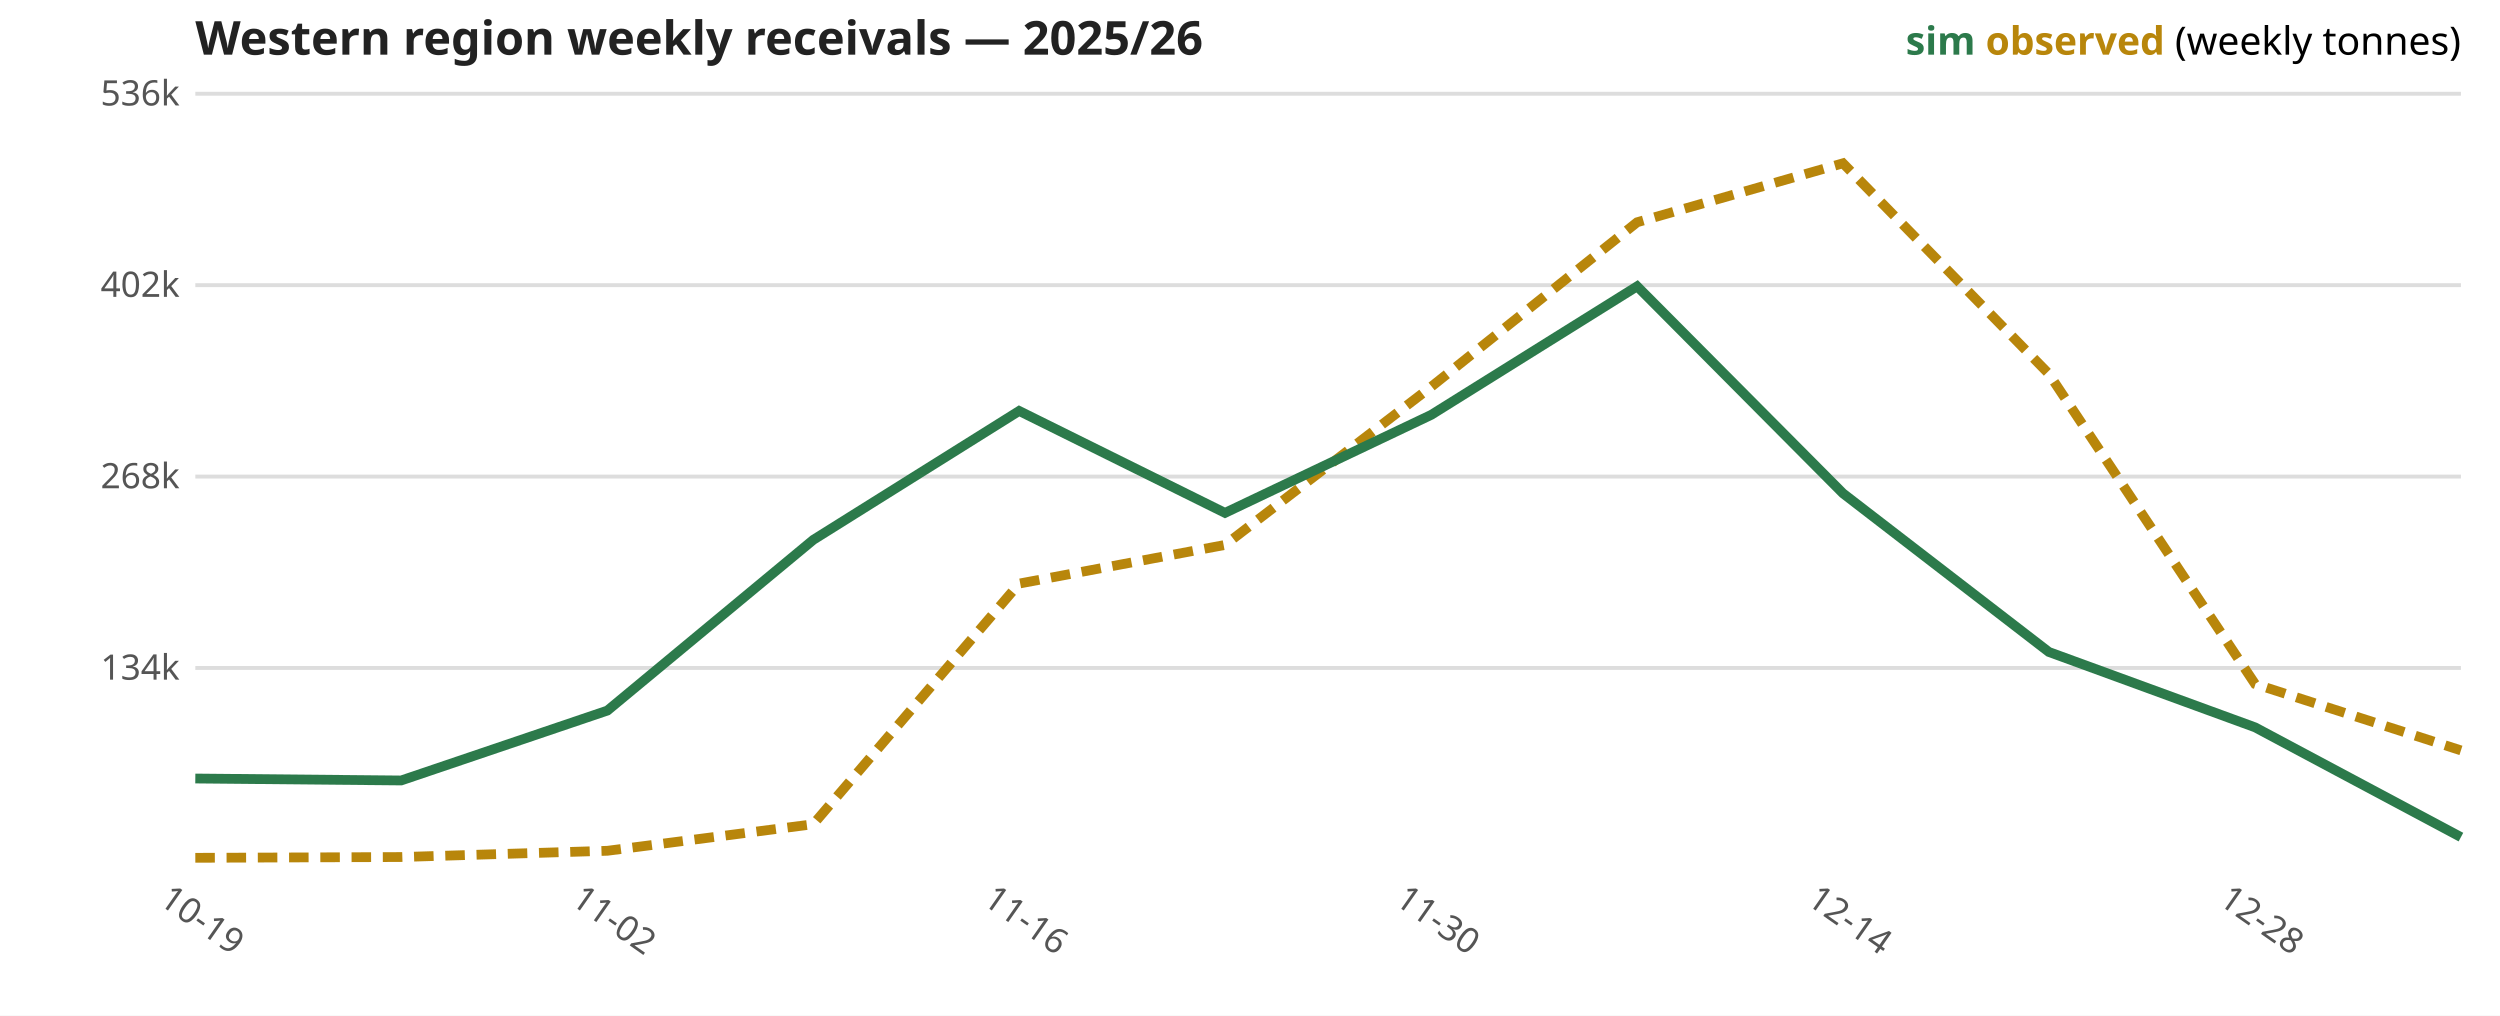
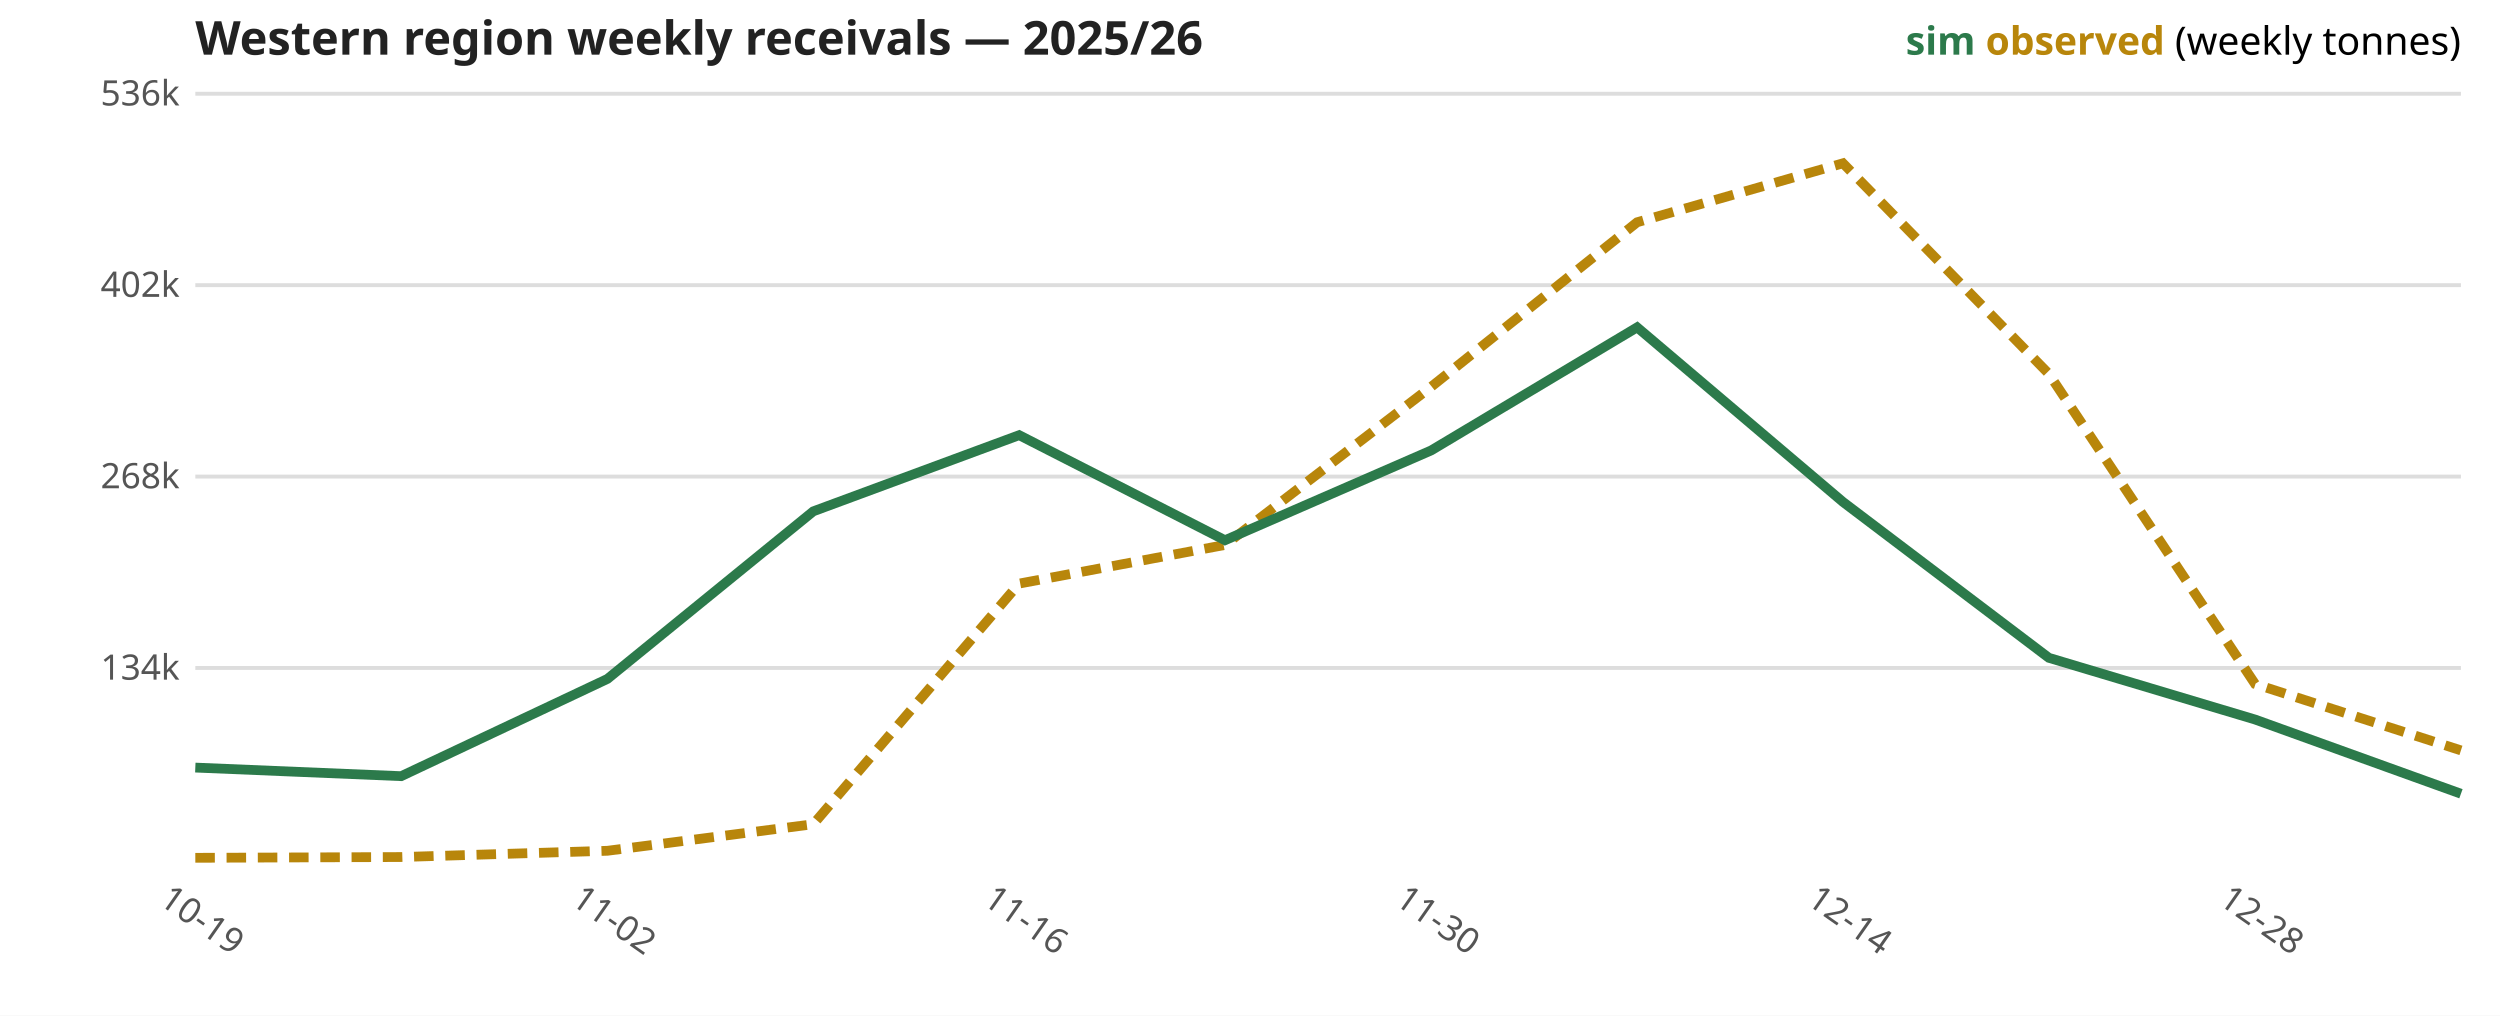
<svg xmlns="http://www.w3.org/2000/svg" viewBox="0 0 640 260" font-family="sans-serif">
  <rect width="640" height="260" fill="white" />
  <text x="50" y="14" font-size="12" font-weight="bold" fill="#222">Western region weekly receivals — 2025/26</text>
  <text x="630" y="14" font-size="10" text-anchor="end">
    <tspan fill="#2c7a4b" font-weight="bold">sim</tspan>
    <tspan fill="#b8860b" font-weight="bold">observed</tspan> (weekly tonnes)</text>
  <line x1="50" x2="630" y1="171" y2="171" stroke="#ddd" />
  <text x="46" y="174" font-size="9" text-anchor="end" fill="#555">134k</text>
  <line x1="50" x2="630" y1="122" y2="122" stroke="#ddd" />
  <text x="46" y="125" font-size="9" text-anchor="end" fill="#555">268k</text>
  <line x1="50" x2="630" y1="73" y2="73" stroke="#ddd" />
  <text x="46" y="76" font-size="9" text-anchor="end" fill="#555">402k</text>
  <line x1="50" x2="630" y1="24" y2="24" stroke="#ddd" />
  <text x="46" y="27" font-size="9" text-anchor="end" fill="#555">536k</text>
  <path d="M50.0,219.6L102.7,219.4L155.5,217.8L208.2,211.0L260.9,149.4L313.6,139.5L366.4,99.0L419.1,56.9L471.8,41.8L524.5,95.7L577.3,175.1L630.0,192.1" fill="none" stroke="#b8860b" stroke-width="2.5" stroke-dasharray="5 3" />
-   <path d="M50.0,199.3L102.7,199.8L155.5,181.9L208.2,138.2L260.9,105.2L313.6,131.3L366.4,106.2L419.1,73.3L471.8,126.3L524.5,166.9L577.3,186.2L630.0,214.3" fill="none" stroke="#2c7a4b" stroke-width="2.5" />
+   <path d="M50.0,196.5L102.7,198.7L155.5,173.8L208.2,130.9L260.9,111.4L313.6,138.3L366.4,115.3L419.1,83.8L471.8,128.5L524.5,168.4L577.3,184.2L630.0,203.2" fill="none" stroke="#2c7a4b" stroke-width="2.5" />
  <text x="50" y="238" font-size="9" text-anchor="middle" fill="#555" transform="rotate(35 50 238)">10-19</text>
  <text x="155.455" y="238" font-size="9" text-anchor="middle" fill="#555" transform="rotate(35 155.4545 238)">11-02</text>
  <text x="260.909" y="238" font-size="9" text-anchor="middle" fill="#555" transform="rotate(35 260.9091 238)">11-16</text>
  <text x="366.364" y="238" font-size="9" text-anchor="middle" fill="#555" transform="rotate(35 366.3636 238)">11-30</text>
  <text x="471.818" y="238" font-size="9" text-anchor="middle" fill="#555" transform="rotate(35 471.8182 238)">12-14</text>
  <text x="577.273" y="238" font-size="9" text-anchor="middle" fill="#555" transform="rotate(35 577.2727 238)">12-28</text>
</svg>
